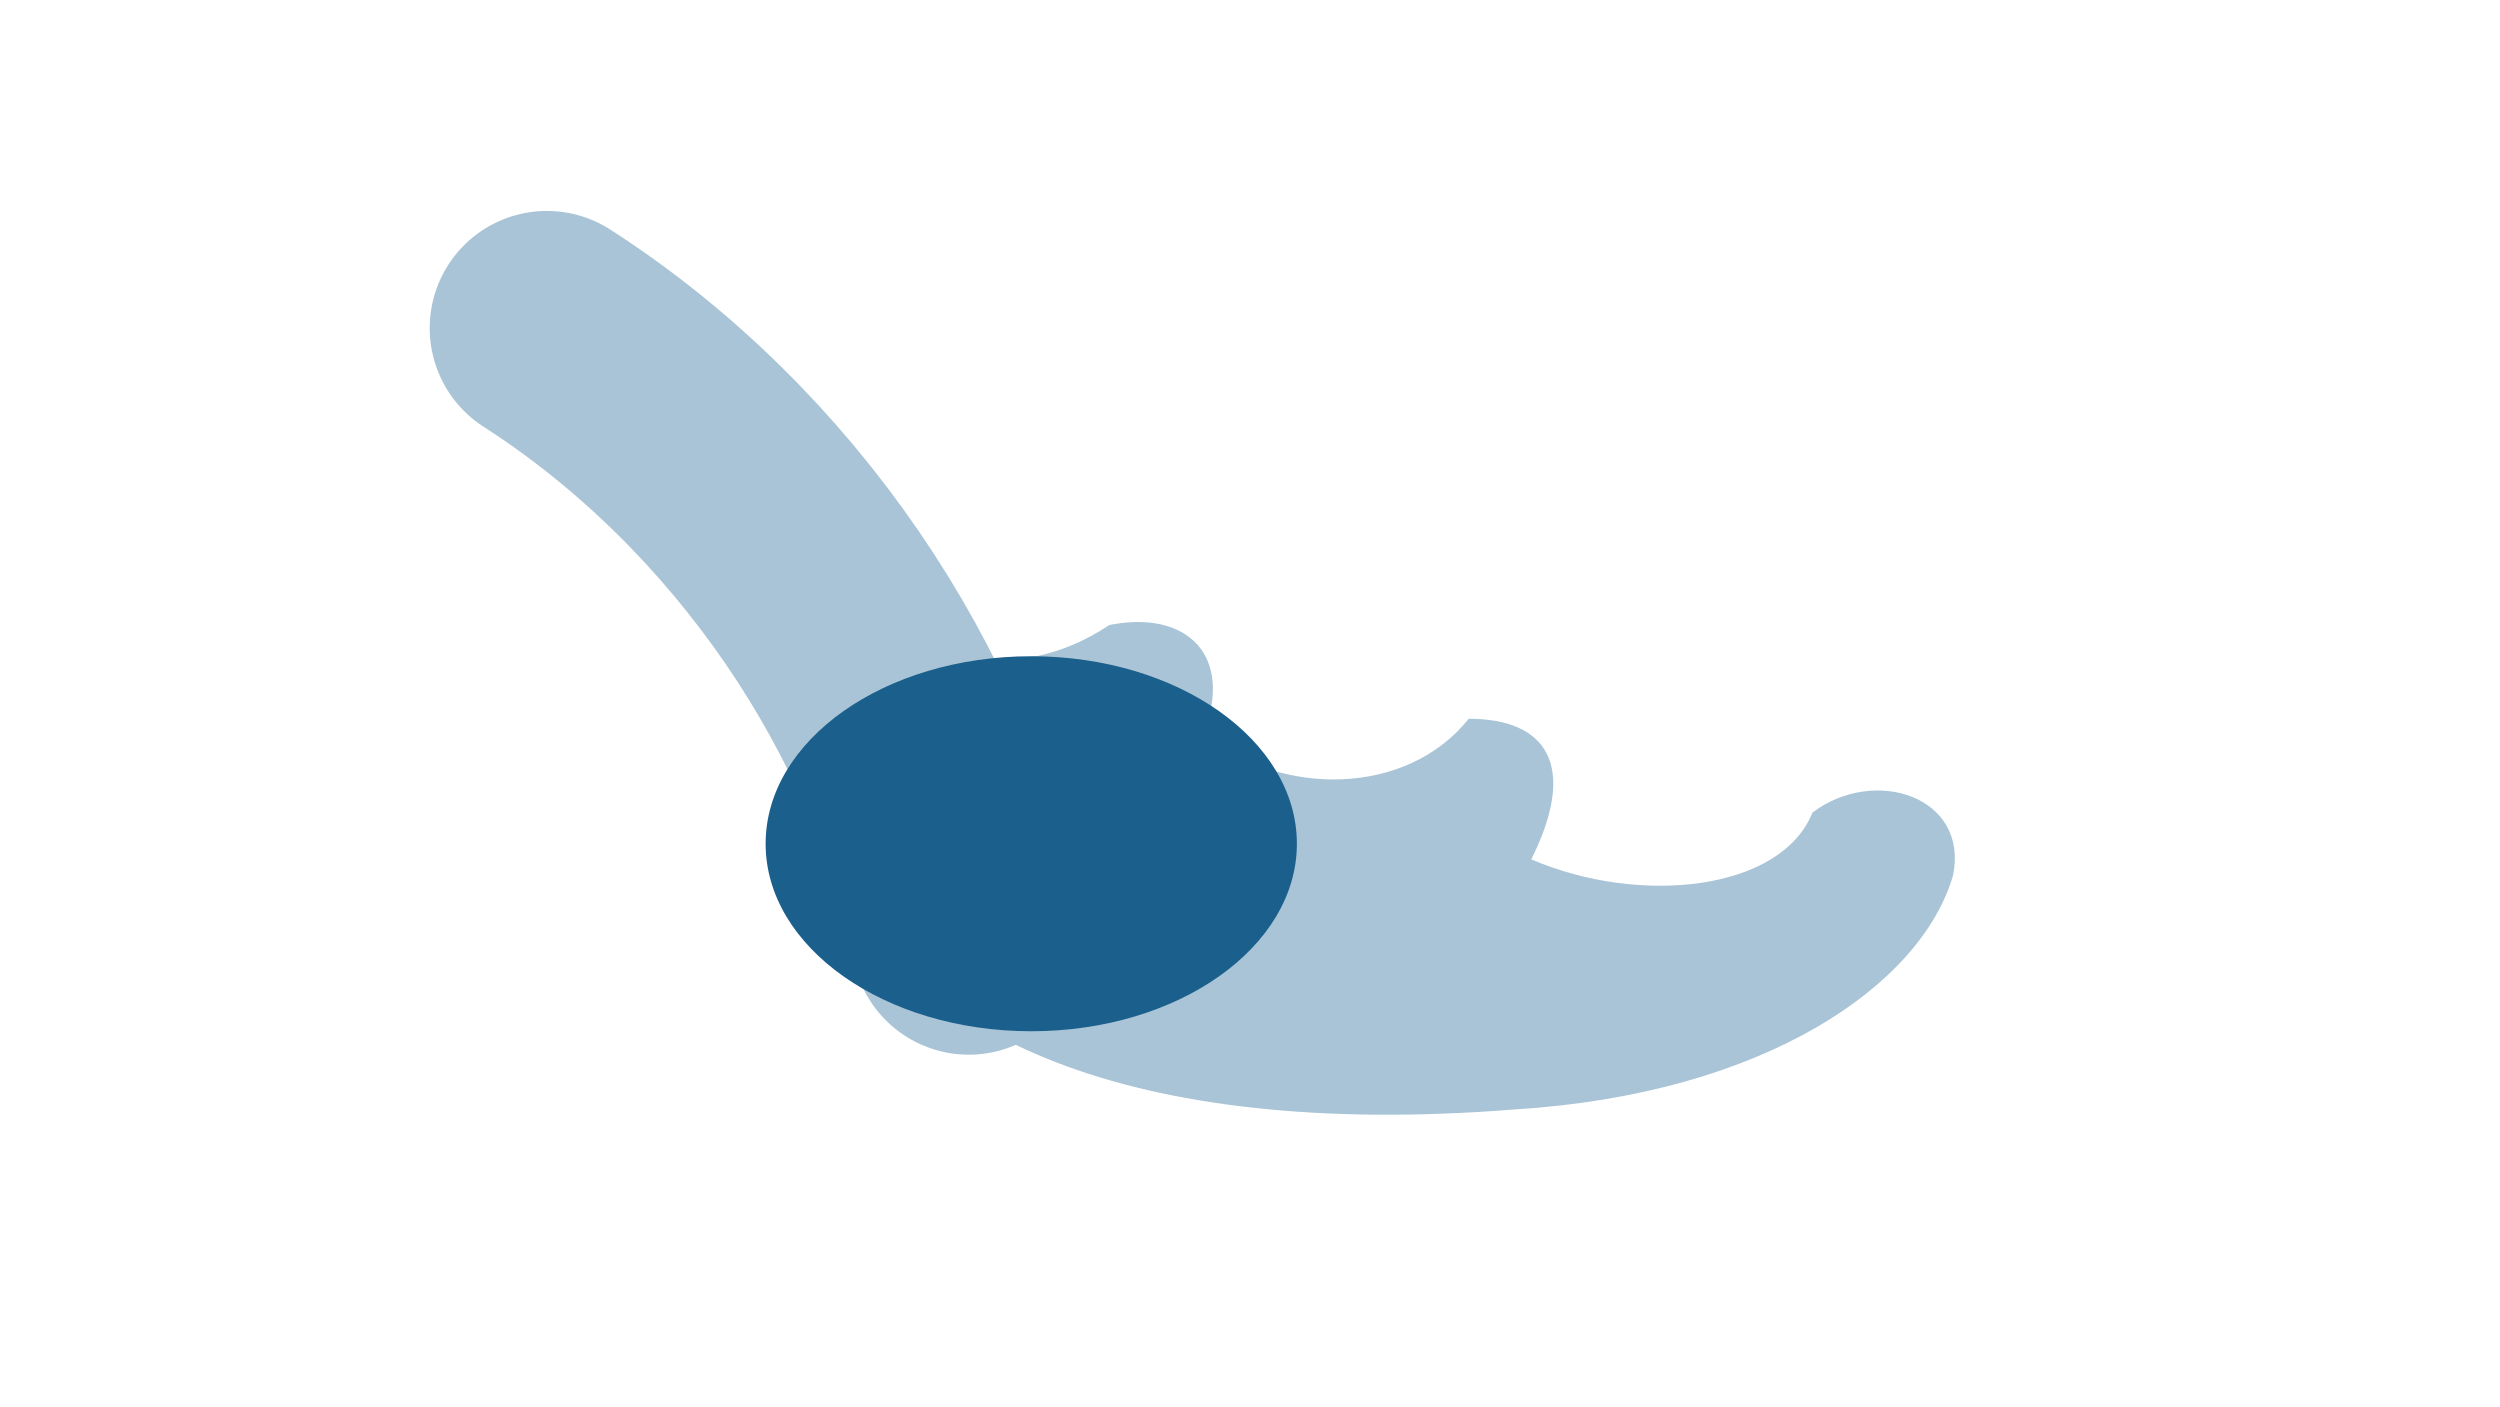
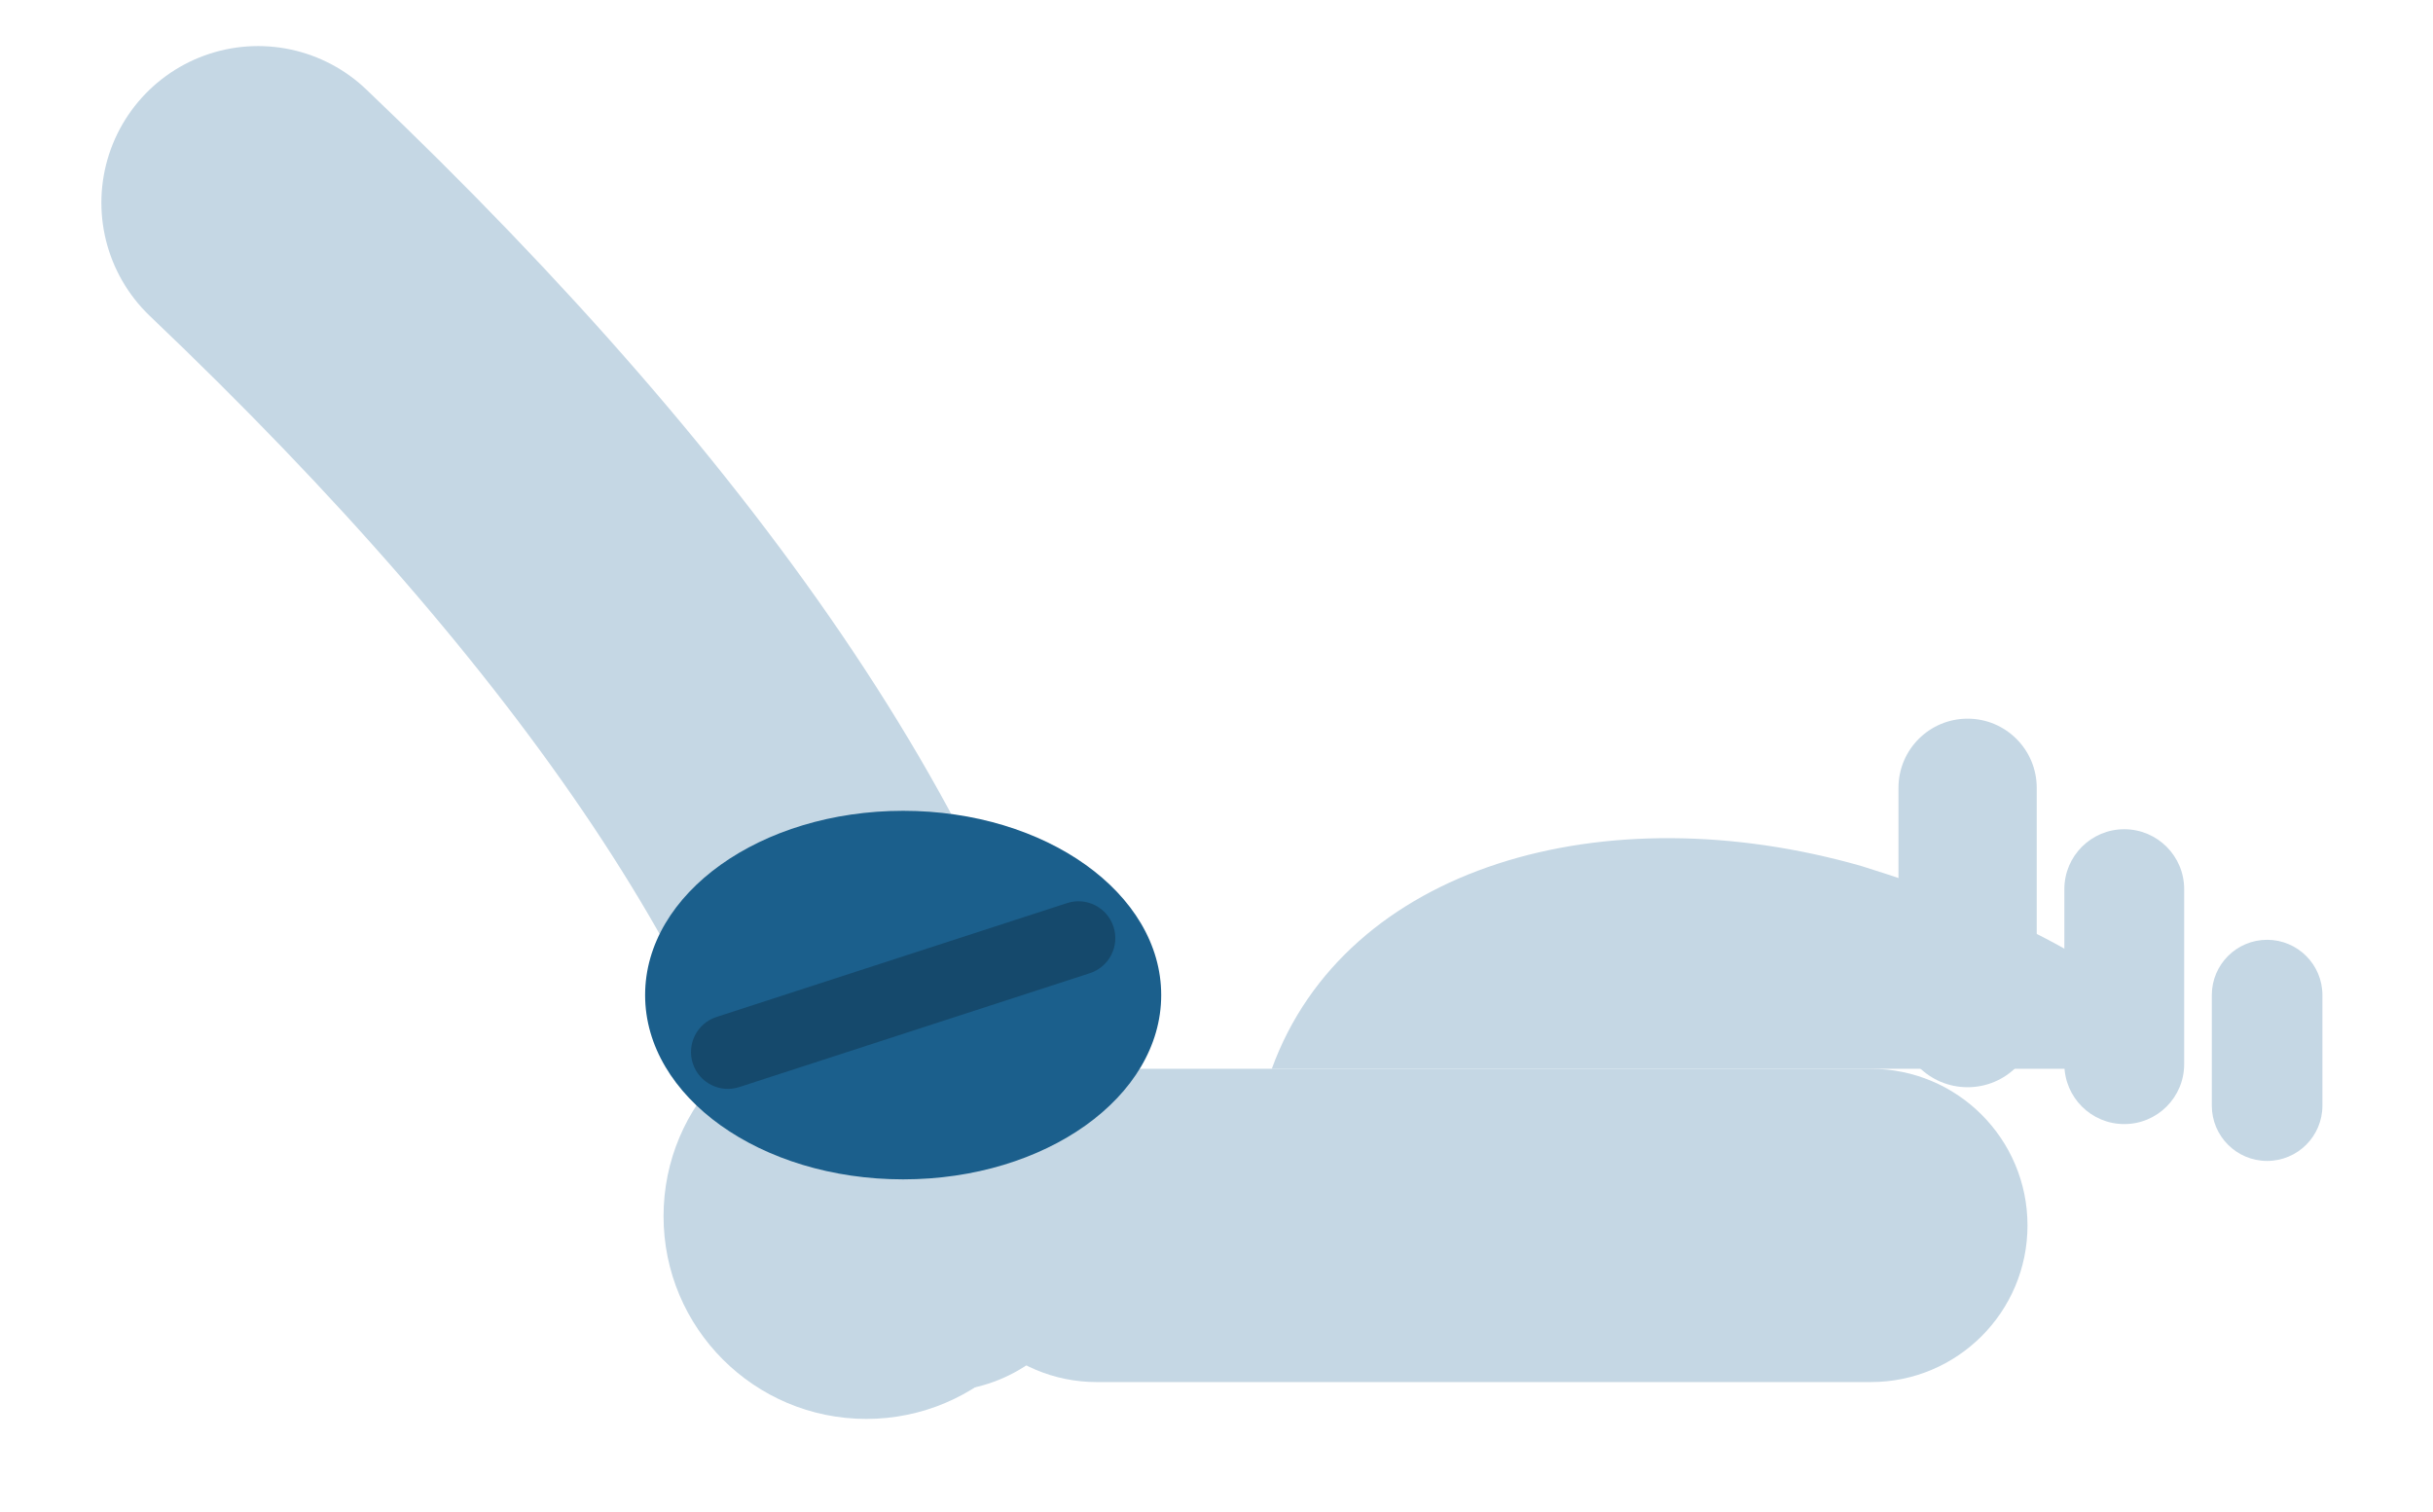
- <svg xmlns="http://www.w3.org/2000/svg" viewBox="0 0 320 180" role="img" aria-label="Foot">
-   <path d="M70 42c28 18 48 48 54 78" fill="none" stroke="#a9c4d6" stroke-width="30" stroke-linecap="round" />
-   <path d="M108 112c8 20 36 34 86 30 32-2 52-16 56-30 2-10-10-14-18-8-4 10-22 12-36 6 6-12 2-18-8-18-8 10-24 10-34 2 4-10-2-16-12-14-12 8-24 4-32-2-8-6-14 8-2 34z" fill="#a9c4d6" />
-   <ellipse cx="132" cy="108" rx="34" ry="24" fill="#1b5f8c" />
+ <svg xmlns="http://www.w3.org/2000/svg" viewBox="30 0 264 164" role="img" aria-label="Foot">
+   <path d="M58 22c42 40 68 78 74 112" fill="none" stroke="#c5d7e4" stroke-width="34" stroke-linecap="round" />
+   <circle cx="124" cy="132" r="22" fill="#c5d7e4" />
+   <rect x="132" y="116" width="118" height="34" rx="17" fill="#c5d7e4" />
+   <path d="M168 116c8-22 36-30 64-22 16 5 26 10 34 18v4h-98z" fill="#c5d7e4" />
+   <rect x="236" y="78" width="15" height="40" rx="7.5" fill="#c5d7e4" />
+   <rect x="254" y="90" width="13" height="32" rx="6.5" fill="#c5d7e4" />
+   <rect x="270" y="102" width="12" height="24" rx="6" fill="#c5d7e4" />
+   <ellipse cx="128" cy="108" rx="28" ry="20" fill="#1b5f8c" />
+   <rect x="104" y="104" width="48" height="8" rx="4" transform="rotate(-18 128 108)" fill="#15496c" />
</svg>
